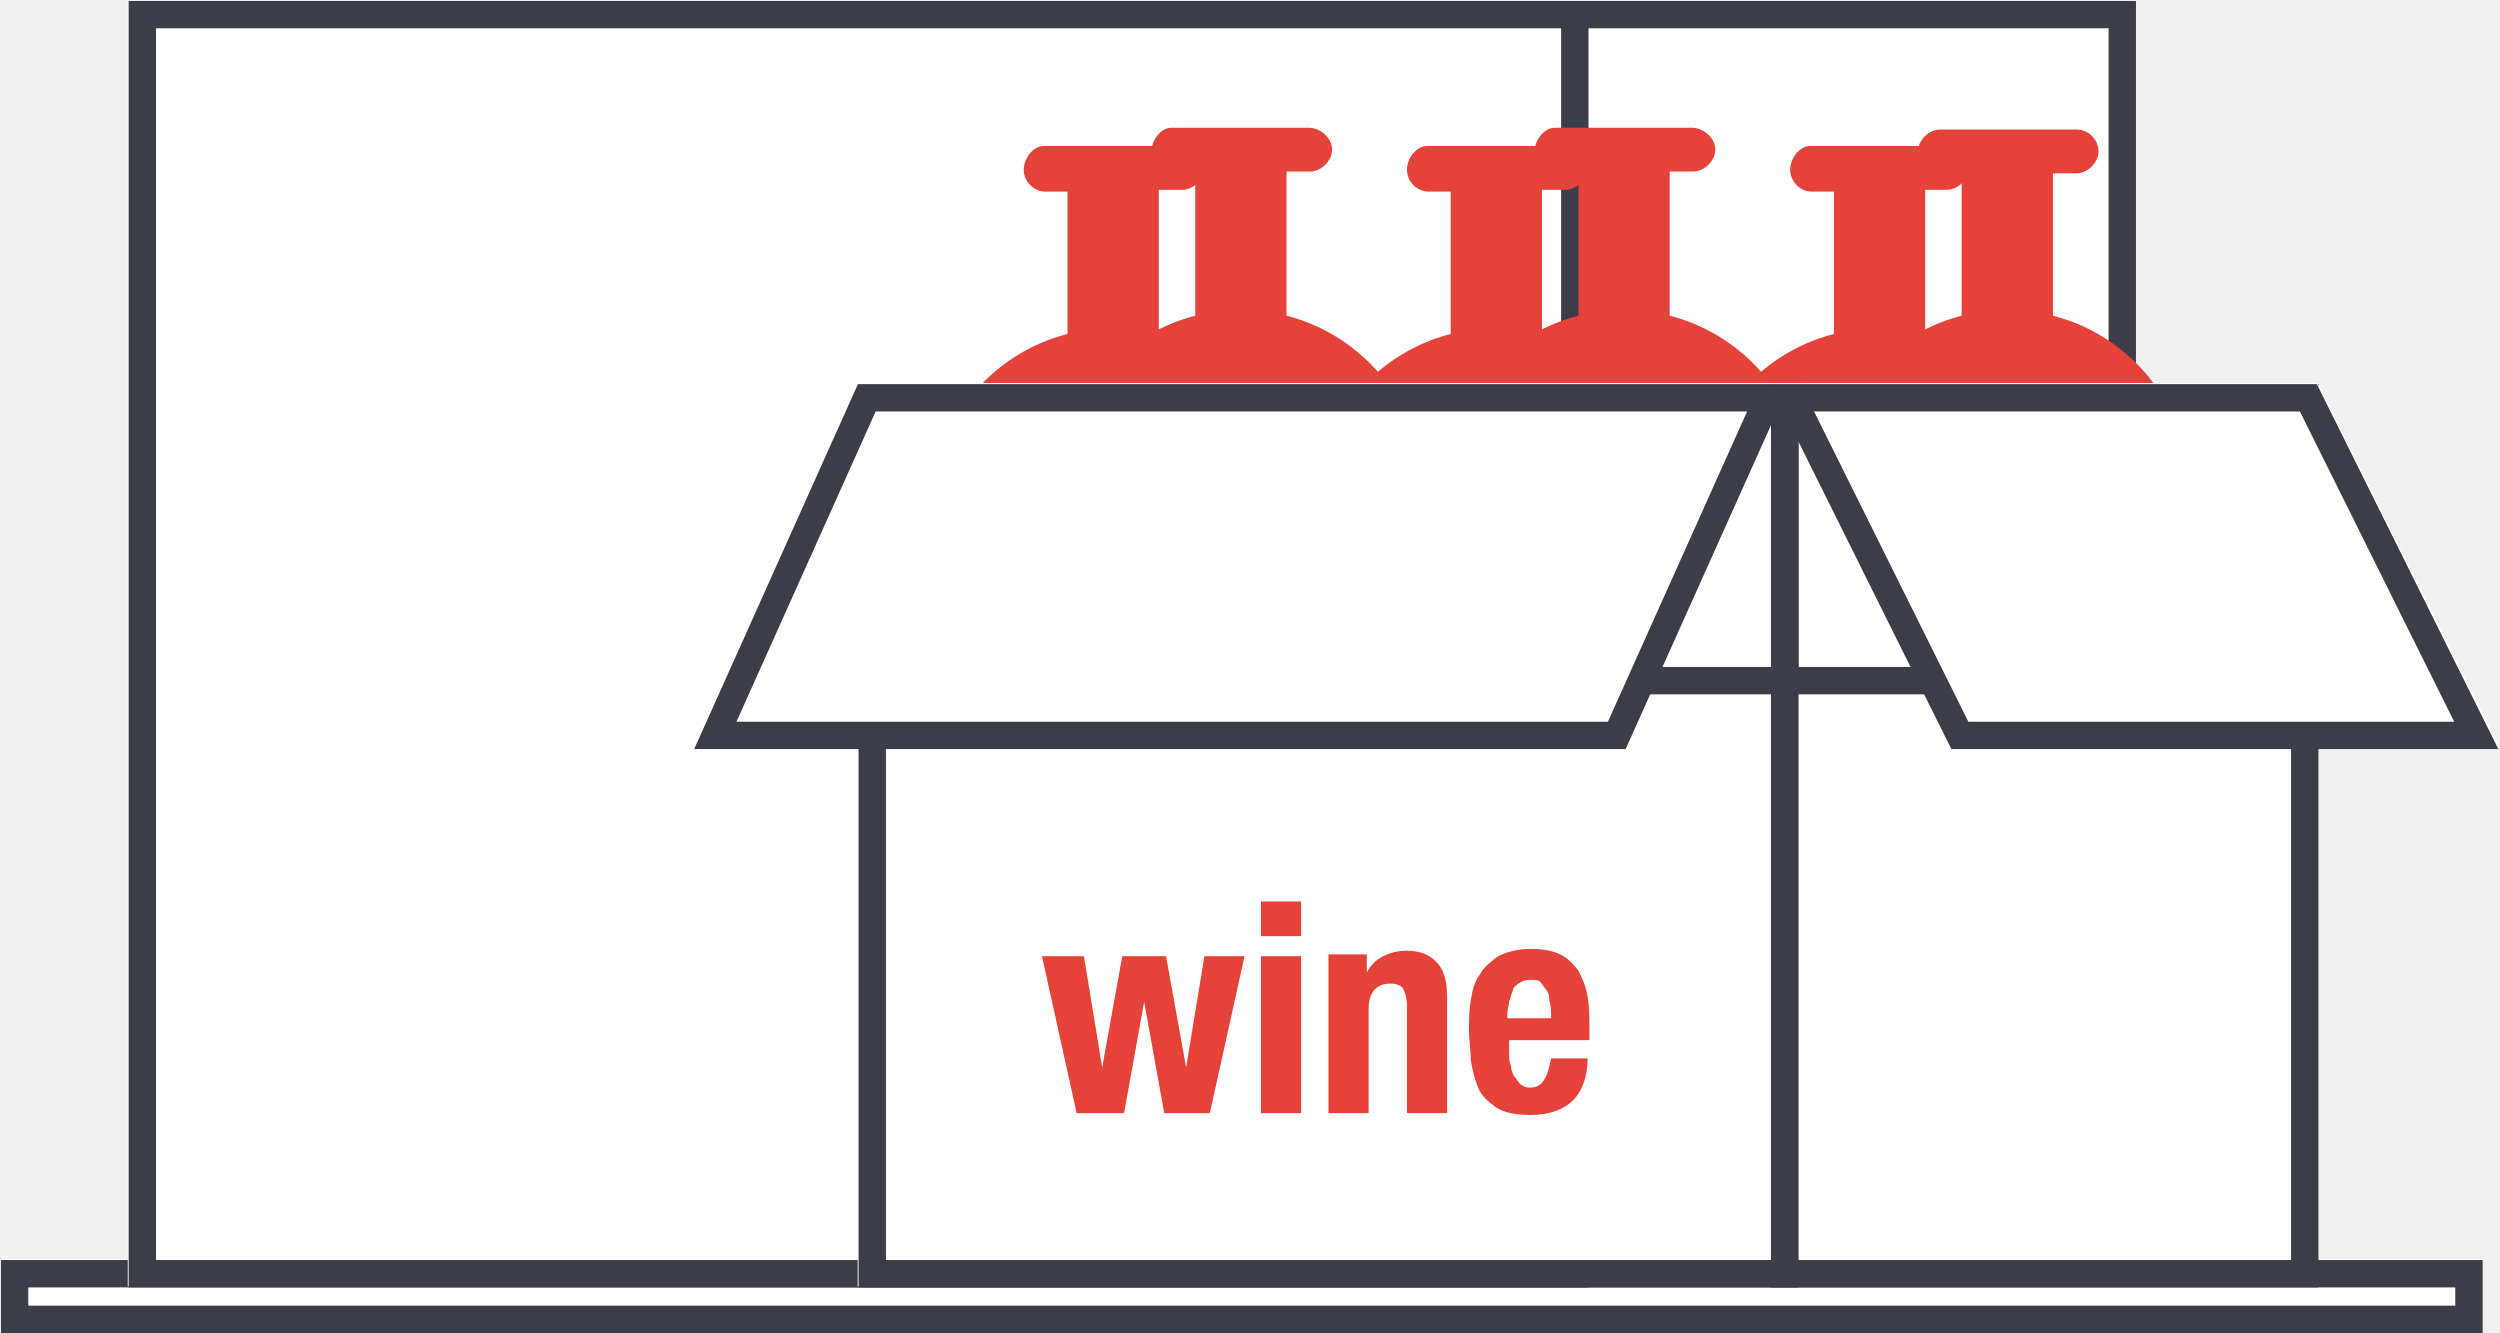
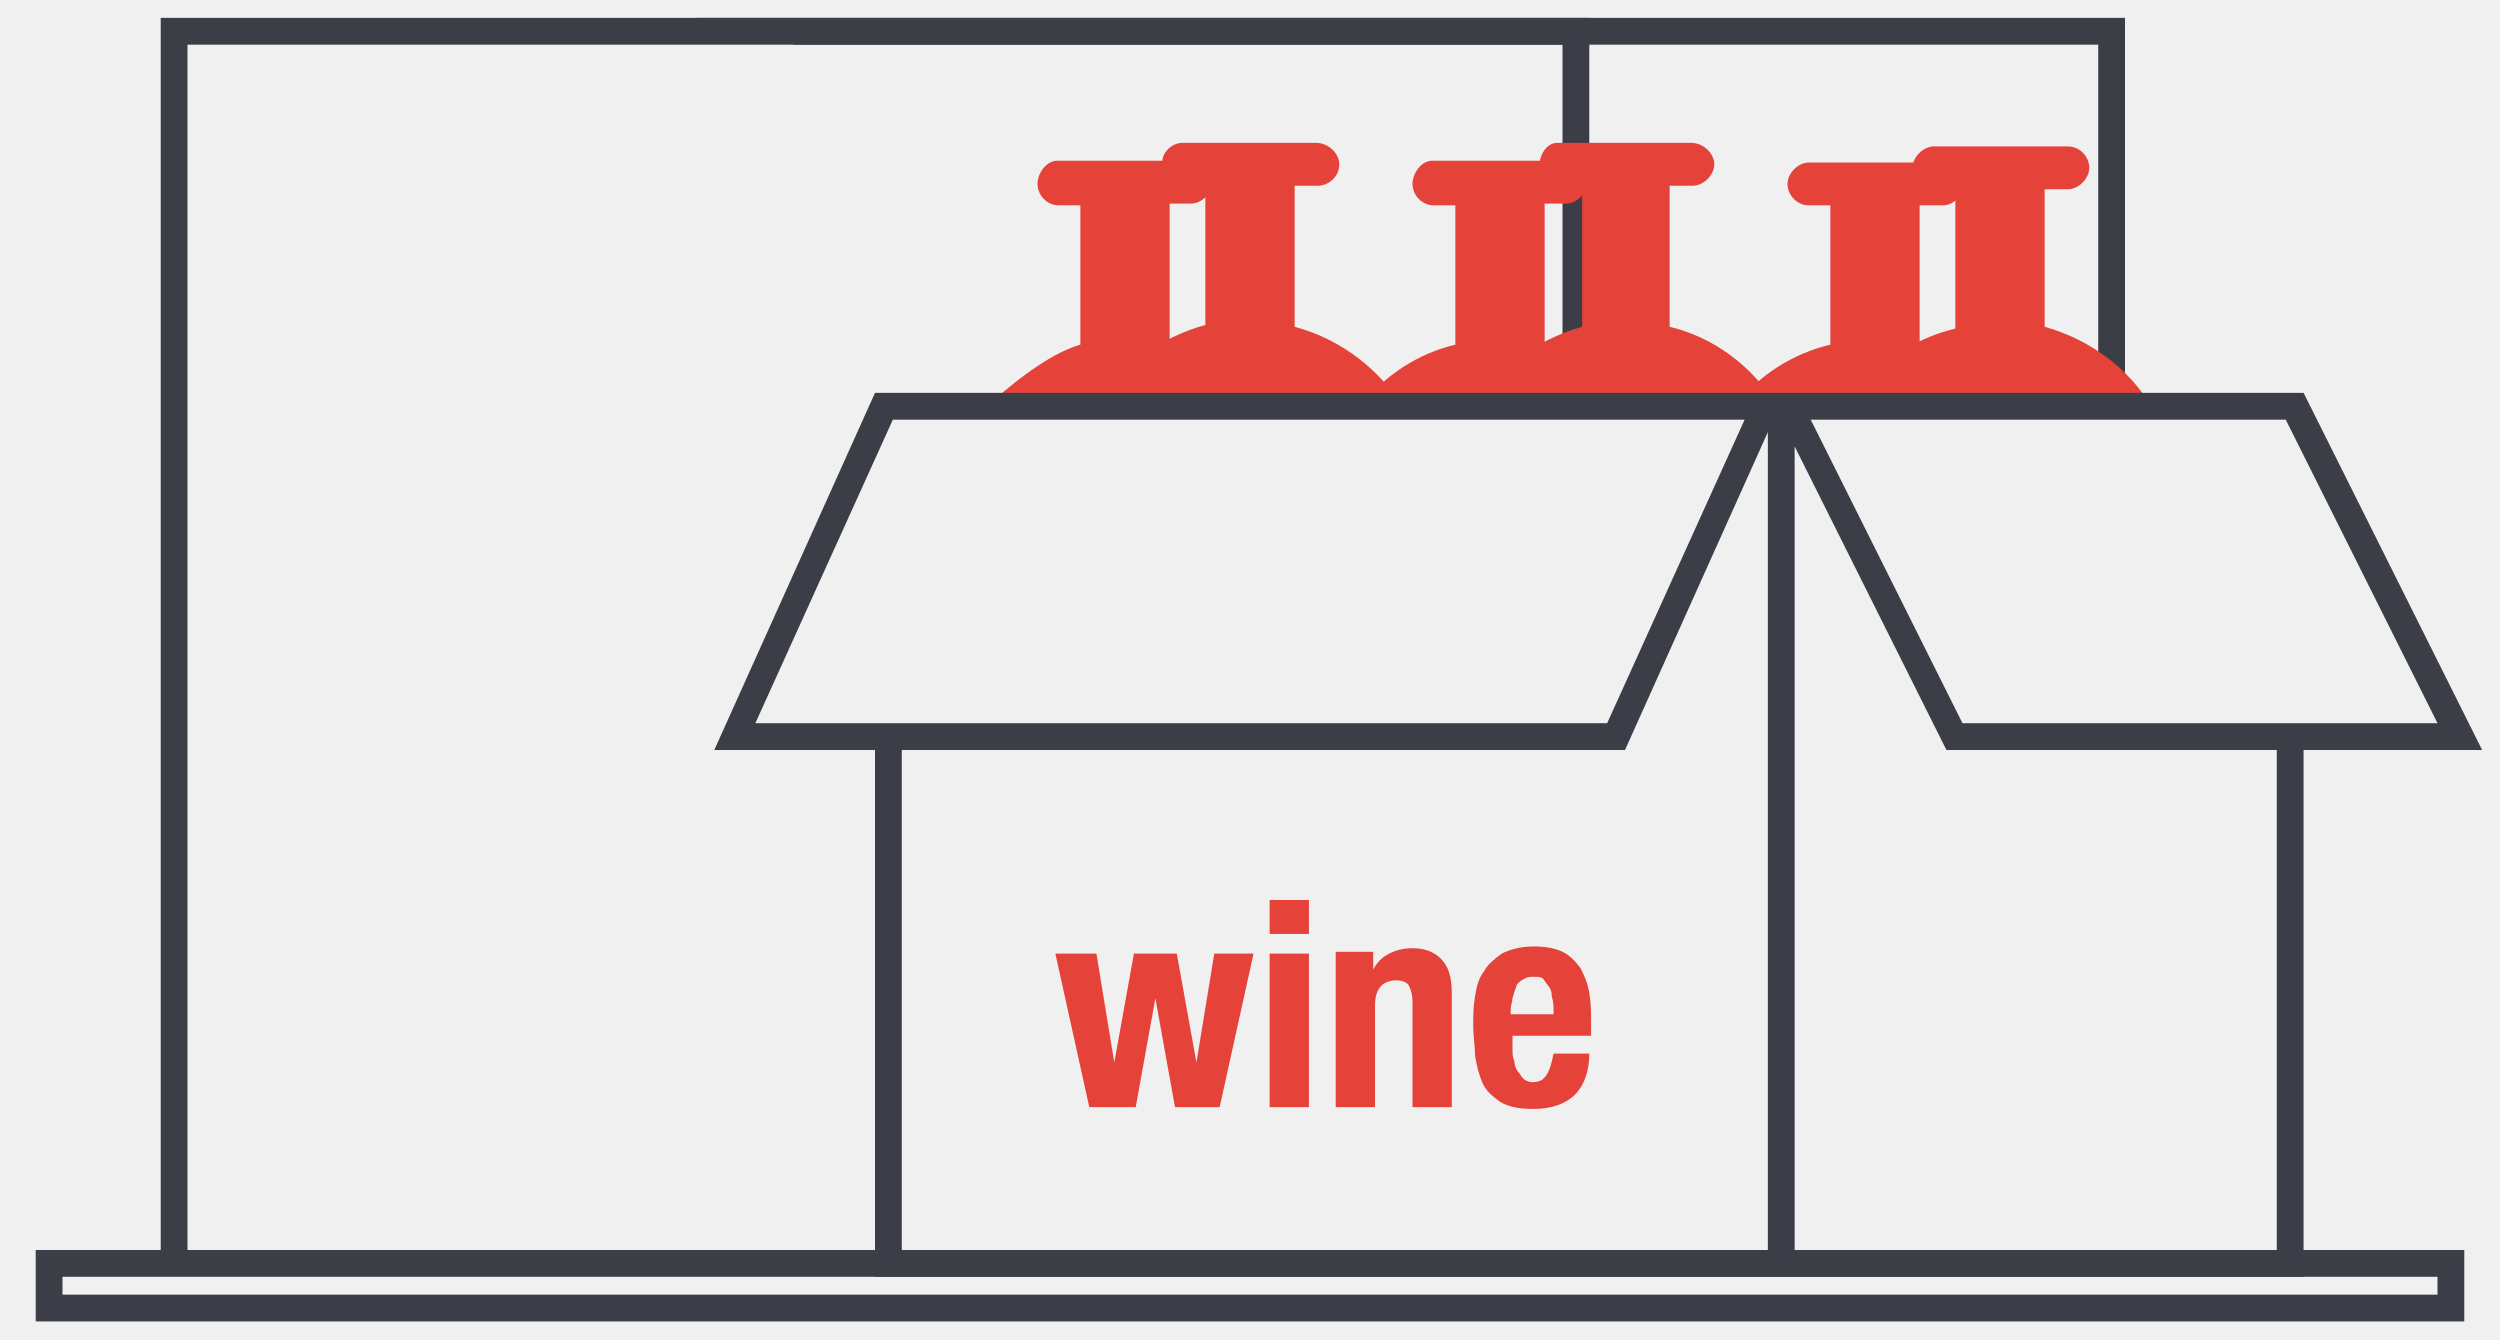
- <svg viewBox="0 0 137 73">
-   <path fill="#ffffff" d="M0 69h136v4H0z" />
-   <path fill="none" stroke="#3b3e47" stroke-width="1.5" d="M.8 69.8h134.5v2.5H.8z" />
-   <path fill="#ffffff" d="M37 0h80v70H37z" />
-   <path fill="none" stroke="#3b3e47" stroke-width="1.5" d="M37.8.8h78.5v68.5H37.8z" />
-   <path fill="#ffffff" d="M7 0h80v70.5H7z" />
-   <path fill="none" stroke="#3b3e47" stroke-width="1.5" d="M7.8.8h78.5v69H7.8z" />
-   <path fill="#e54239" d="M63.5 10.5v7.8c4.3 1.1 7.5 5 7.5 9.7v20H51V28c0-4.7 3.2-8.6 7.5-9.7v-7.8h-1.2c-.7 0-1.2-.6-1.2-1.2S56.6 8 57.2 8h7.5c.7 0 1.3.6 1.3 1.2s-.6 1.2-1.2 1.2h-1.3z" />
-   <path fill="#e54239" d="M105.5 10.5v7.8c4.3 1.1 7.5 5 7.5 9.7v20H93V28c0-4.7 3.2-8.6 7.5-9.7v-7.8h-1.2c-.7 0-1.2-.6-1.2-1.2S98.6 8 99.2 8h7.5c.7 0 1.2.6 1.2 1.2s-.6 1.2-1.2 1.2h-1.2z" />
-   <path fill="#e54239" d="M112.5 9.5v7.8c4.3 1.1 7.5 5 7.5 9.7v20h-20V27c0-4.7 3.2-8.6 7.5-9.7V9.5h-1.2c-.7 0-1.2-.6-1.2-1.2s.6-1.2 1.2-1.2h7.5c.7 0 1.2.6 1.2 1.2s-.6 1.2-1.2 1.2h-1.3z" />
-   <path fill="#e54239" d="M84.5 10.5v7.8c4.3 1.1 7.5 5 7.5 9.7v20H72V28c0-4.7 3.2-8.6 7.5-9.7v-7.8h-1.2c-.7 0-1.2-.6-1.2-1.2S77.6 8 78.2 8h7.5c.7 0 1.3.6 1.3 1.2s-.6 1.2-1.2 1.2h-1.3z" />
-   <path fill="#e54239" d="M91.5 9.5v7.8c4.3 1.1 7.5 5 7.5 9.7v20H79V27c0-4.7 3.2-8.6 7.5-9.7V9.5h-1.2c-.7 0-1.2-.6-1.2-1.2S84.6 7 85.2 7h7.5c.7 0 1.3.6 1.3 1.2s-.6 1.2-1.2 1.2h-1.3z" />
-   <path fill="#ffffff" d="M97 21h30v49.5H97z" />
-   <path fill="none" stroke="#3b3e47" stroke-width="1.5" d="M97.8 21.8h28.5v48H97.8z" />
-   <path fill="#ffffff" d="M97 21h30v17H97z" />
-   <path fill="none" stroke="#3b3e47" stroke-width="1.5" d="M97.8 21.8h28.5v15.5H97.8z" />
-   <path fill="#e54239" d="M70.5 9.5v7.8c4.3 1.1 7.5 5 7.5 9.7v20H58V27c0-4.7 3.2-8.6 7.5-9.7V9.5h-1.2c-.7 0-1.2-.6-1.2-1.2S63.6 7 64.2 7h7.5c.7 0 1.3.6 1.3 1.2s-.6 1.2-1.2 1.2h-1.3z" />
-   <path fill="#ffffff" d="M47 21h51.5v49.5H47z" />
-   <path fill="none" stroke="#3b3e47" stroke-width="1.5" d="M47.8 21.8h50v48h-50z" />
-   <path fill="#ffffff" d="M47 21h51.5v17H47z" />
-   <path fill="none" stroke="#3b3e47" stroke-width="1.5" d="M47.8 21.8v15.5h50V21.8h-50z" />
-   <path fill="#ffffff" d="M47 21h51l-9 20H38z" />
-   <path fill="none" stroke="#3b3e47" stroke-width="1.5" d="M47.5 21.8l-8.3 18.5h49.4l8.3-18.5H47.5z" />
-   <path fill="#ffffff" d="M97 21h30l10 20h-30z" />
-   <path fill="none" stroke="#3b3e47" stroke-width="1.5" d="M98.2 21.8l9.2 18.5h28.3l-9.2-18.5H98.2z" />
-   <path fill="#e54239" d="M57.1 52.4L59 61h2.6l1.1-6.1 1.1 6.1h2.5l1.9-8.6H66l-1 6.1-1.1-6.1h-2.4l-1.1 6.1-1-6.1h-2.3zm12-3v1.9h2.2v-1.9h-2.2zm0 3V61h2.2v-8.6h-2.2zm3.7 0V61H75v-5.7c0-.9.4-1.4 1.2-1.4.3 0 .6.1.7.3.1.2.2.5.2.9V61h2.2v-6.4c0-.9-.2-1.5-.6-1.9-.4-.4-.9-.6-1.6-.6-.5 0-.9.1-1.3.3-.4.2-.7.5-.9.9v-1h-2.1zM85 55.7c0-.3 0-.6-.1-.9 0-.3-.1-.5-.2-.6s-.2-.3-.3-.4c-.1-.1-.3-.1-.6-.1s-.4.1-.6.2c-.1.1-.3.2-.3.4-.1.2-.1.3-.2.6 0 .2-.1.4-.1.6v.3H85zM82.7 57v.7c0 .3 0 .5.1.7 0 .2.1.5.2.6s.2.3.3.4c.1.1.3.2.5.2.4 0 .6-.1.8-.4.2-.3.3-.7.4-1.2h2c0 1-.3 1.8-.8 2.3-.5.5-1.3.8-2.3.8-.8 0-1.4-.1-1.9-.4-.4-.3-.8-.6-1-1.1s-.3-.9-.4-1.5c0-.5-.1-1.1-.1-1.6 0-.6 0-1.1.1-1.7s.2-1 .5-1.4c.2-.4.6-.7 1-1 .4-.2 1-.4 1.8-.4.6 0 1.2.1 1.6.3.4.2.7.5 1 .9.2.4.4.8.5 1.4s.1 1.1.1 1.8v.6h-4.4z" />
+ <svg viewBox="0 0 140 75">
+   <path fill="#3b3e47" d="M3.5 71.5v1h133v-1H3.5zM2 70h136v4H2v-4z" />
+   <path fill="#3b3e47" d="M117.5 2.5h-73L39 1h80v22l-1.5-.4V2.5z" />
+   <path fill="#3b3e47" d="M10.5 2.5h77V23H89V1H9v70.5l1.5-.9V2.5zm77 0V23H89V1H9v70.5l1.5-.9V2.5h77z" />
+   <path fill="#e54239" d="M65.5 11.5v7.8c1.4.4 3.2 1.5 5.4 3.5l-15.8.1c2.2-2 4-3.2 5.4-3.6v-7.8h-1.2c-.7 0-1.2-.6-1.2-1.2S58.6 9 59.2 9h7.5c.7 0 1.2.6 1.2 1.2s-.6 1.2-1.2 1.2h-1.2z" />
+   <path fill="#e54239" d="M107.5 11.5v7.8c2.2.6 4.1 1.9 5.4 3.6l-15.7-.2c1.3-1.7 3.2-2.9 5.3-3.4v-7.8h-1.2c-.7 0-1.2-.6-1.2-1.2s.6-1.2 1.2-1.2h7.5c.7 0 1.2.6 1.2 1.2s-.6 1.2-1.2 1.2h-1.3z" />
+   <path fill="#e54239" d="M114.5 10.5v7.8c2.5.7 4.7 2.3 6 4.5 0 .2-17.5 0-16.9-.2 1.3-2.1 3.4-3.6 5.9-4.2v-7.8h-1.2c-.7 0-1.2-.6-1.2-1.2s.6-1.2 1.2-1.2h7.5c.7 0 1.2.6 1.2 1.2s-.6 1.2-1.2 1.2h-1.3z" />
+   <path fill="#e54239" d="M86.5 11.5v7.8c2.1.5 4 1.8 5.3 3.4 0 0-15.5.2-15.5-.1 1.3-1.6 3.1-2.8 5.2-3.3v-7.8h-1.2c-.7 0-1.2-.6-1.2-1.2S79.6 9 80.2 9h7.5c.7 0 1.2.6 1.2 1.2s-.6 1.2-1.2 1.2h-1.2z" />
+   <path fill="#e54239" d="M93.5 10.5v7.8c2.5.6 4.6 2.2 6 4.4H82.6c1.3-2.1 3.5-3.7 6-4.4v-7.8h-1.2c-.7 0-1.2-.6-1.2-1.2s.4-1.3 1-1.3h7.5c.7 0 1.3.6 1.3 1.2s-.6 1.2-1.2 1.2h-1.3z" />
+   <path fill="#e54239" d="M72.5 10.5v7.8c2.6.7 4.8 2.4 6.1 4.6 0-.1-17.2-.1-17.2-.1 1.3-2.2 3.5-3.9 6.1-4.6v-7.8h-1.2c-.7 0-1.2-.6-1.2-1.2-.1-.6.5-1.2 1.1-1.2h7.5c.7 0 1.3.6 1.3 1.2 0 .7-.6 1.2-1.2 1.2h-1.3z" />
+   <path fill="#3b3e47" d="M127.5 70V41h1.5v30.5H99V22l1.5 1v47h27zm0 0V41h1.5v30.5H99V22l1.5 1v47h27zm-27-45v46.5H49V42h-9l9-20h80l10 20h-30l-8.5-17zm-50 17v28H99V24.2L91 42H50.5zM50 23.5l-7.7 17H90l7.7-17H50zm59.9 17h26.6l-8.5-17h-26.6l8.5 17z" />
+   <path fill="#e54239" d="M59.1 53.4L61 62h2.6l1.1-6.1 1.1 6.1h2.5l1.9-8.6H68l-1 6.1-1.1-6.1h-2.4l-1.1 6.1-1-6.1h-2.3zm12-3v1.9h2.2v-1.9h-2.2zm0 3V62h2.2v-8.6h-2.2zm3.7 0V62H77v-5.7c0-.9.4-1.4 1.2-1.4.3 0 .6.1.7.3.1.2.2.5.2.9V62h2.2v-6.4c0-.9-.2-1.5-.6-1.9-.4-.4-.9-.6-1.6-.6-.5 0-.9.1-1.3.3-.4.2-.7.5-.9.9v-1h-2.1zM87 56.7c0-.3 0-.6-.1-.9 0-.3-.1-.5-.2-.6s-.2-.3-.3-.4c-.1-.1-.3-.1-.6-.1s-.4.1-.6.2c-.1.1-.3.2-.3.4-.1.2-.1.3-.2.6 0 .2-.1.4-.1.6v.3H87zM84.7 58v.7c0 .3 0 .5.1.7 0 .2.1.5.2.6s.2.3.3.4c.1.1.3.2.5.2.4 0 .6-.1.8-.4.2-.3.3-.7.4-1.2h2c0 1-.3 1.8-.8 2.3-.5.5-1.3.8-2.3.8-.8 0-1.4-.1-1.9-.4-.4-.3-.8-.6-1-1.1s-.3-.9-.4-1.5c0-.5-.1-1.1-.1-1.6 0-.6 0-1.1.1-1.7s.2-1 .5-1.4c.2-.4.6-.7 1-1 .4-.2 1-.4 1.8-.4.6 0 1.2.1 1.6.3.4.2.7.5 1 .9.2.4.4.8.5 1.4s.1 1.1.1 1.8v.6h-4.4z" />
</svg>
